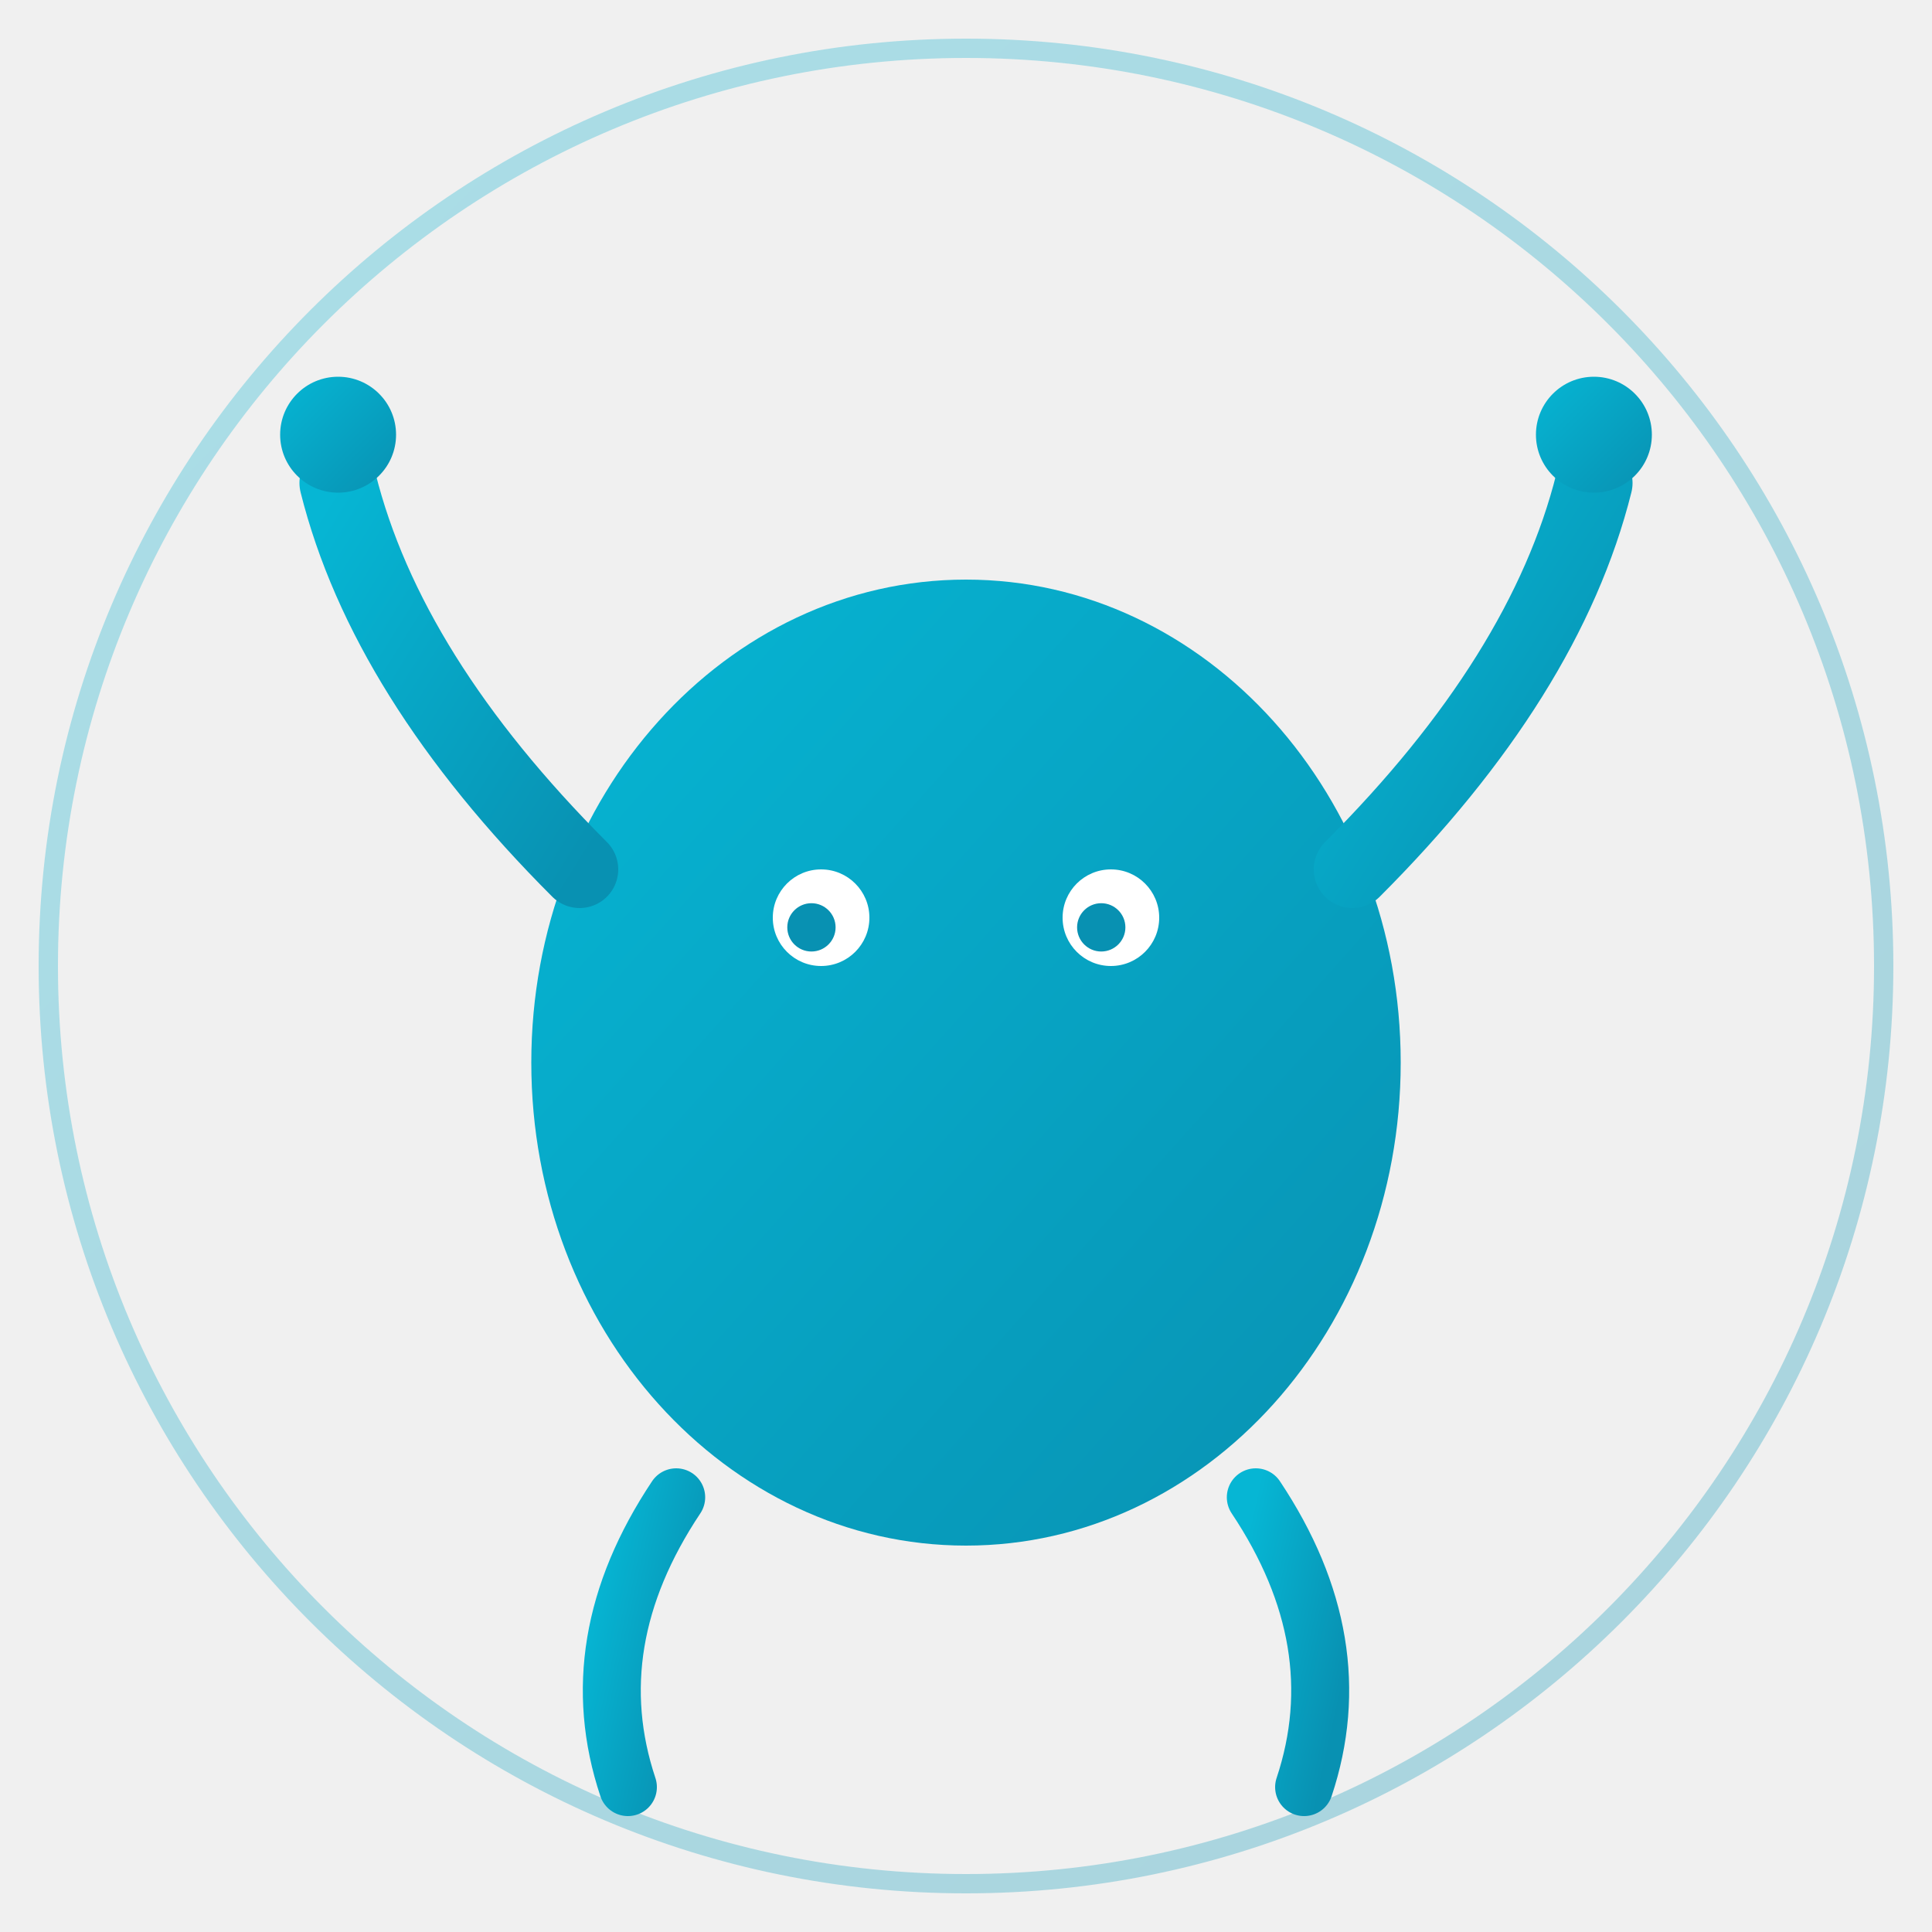
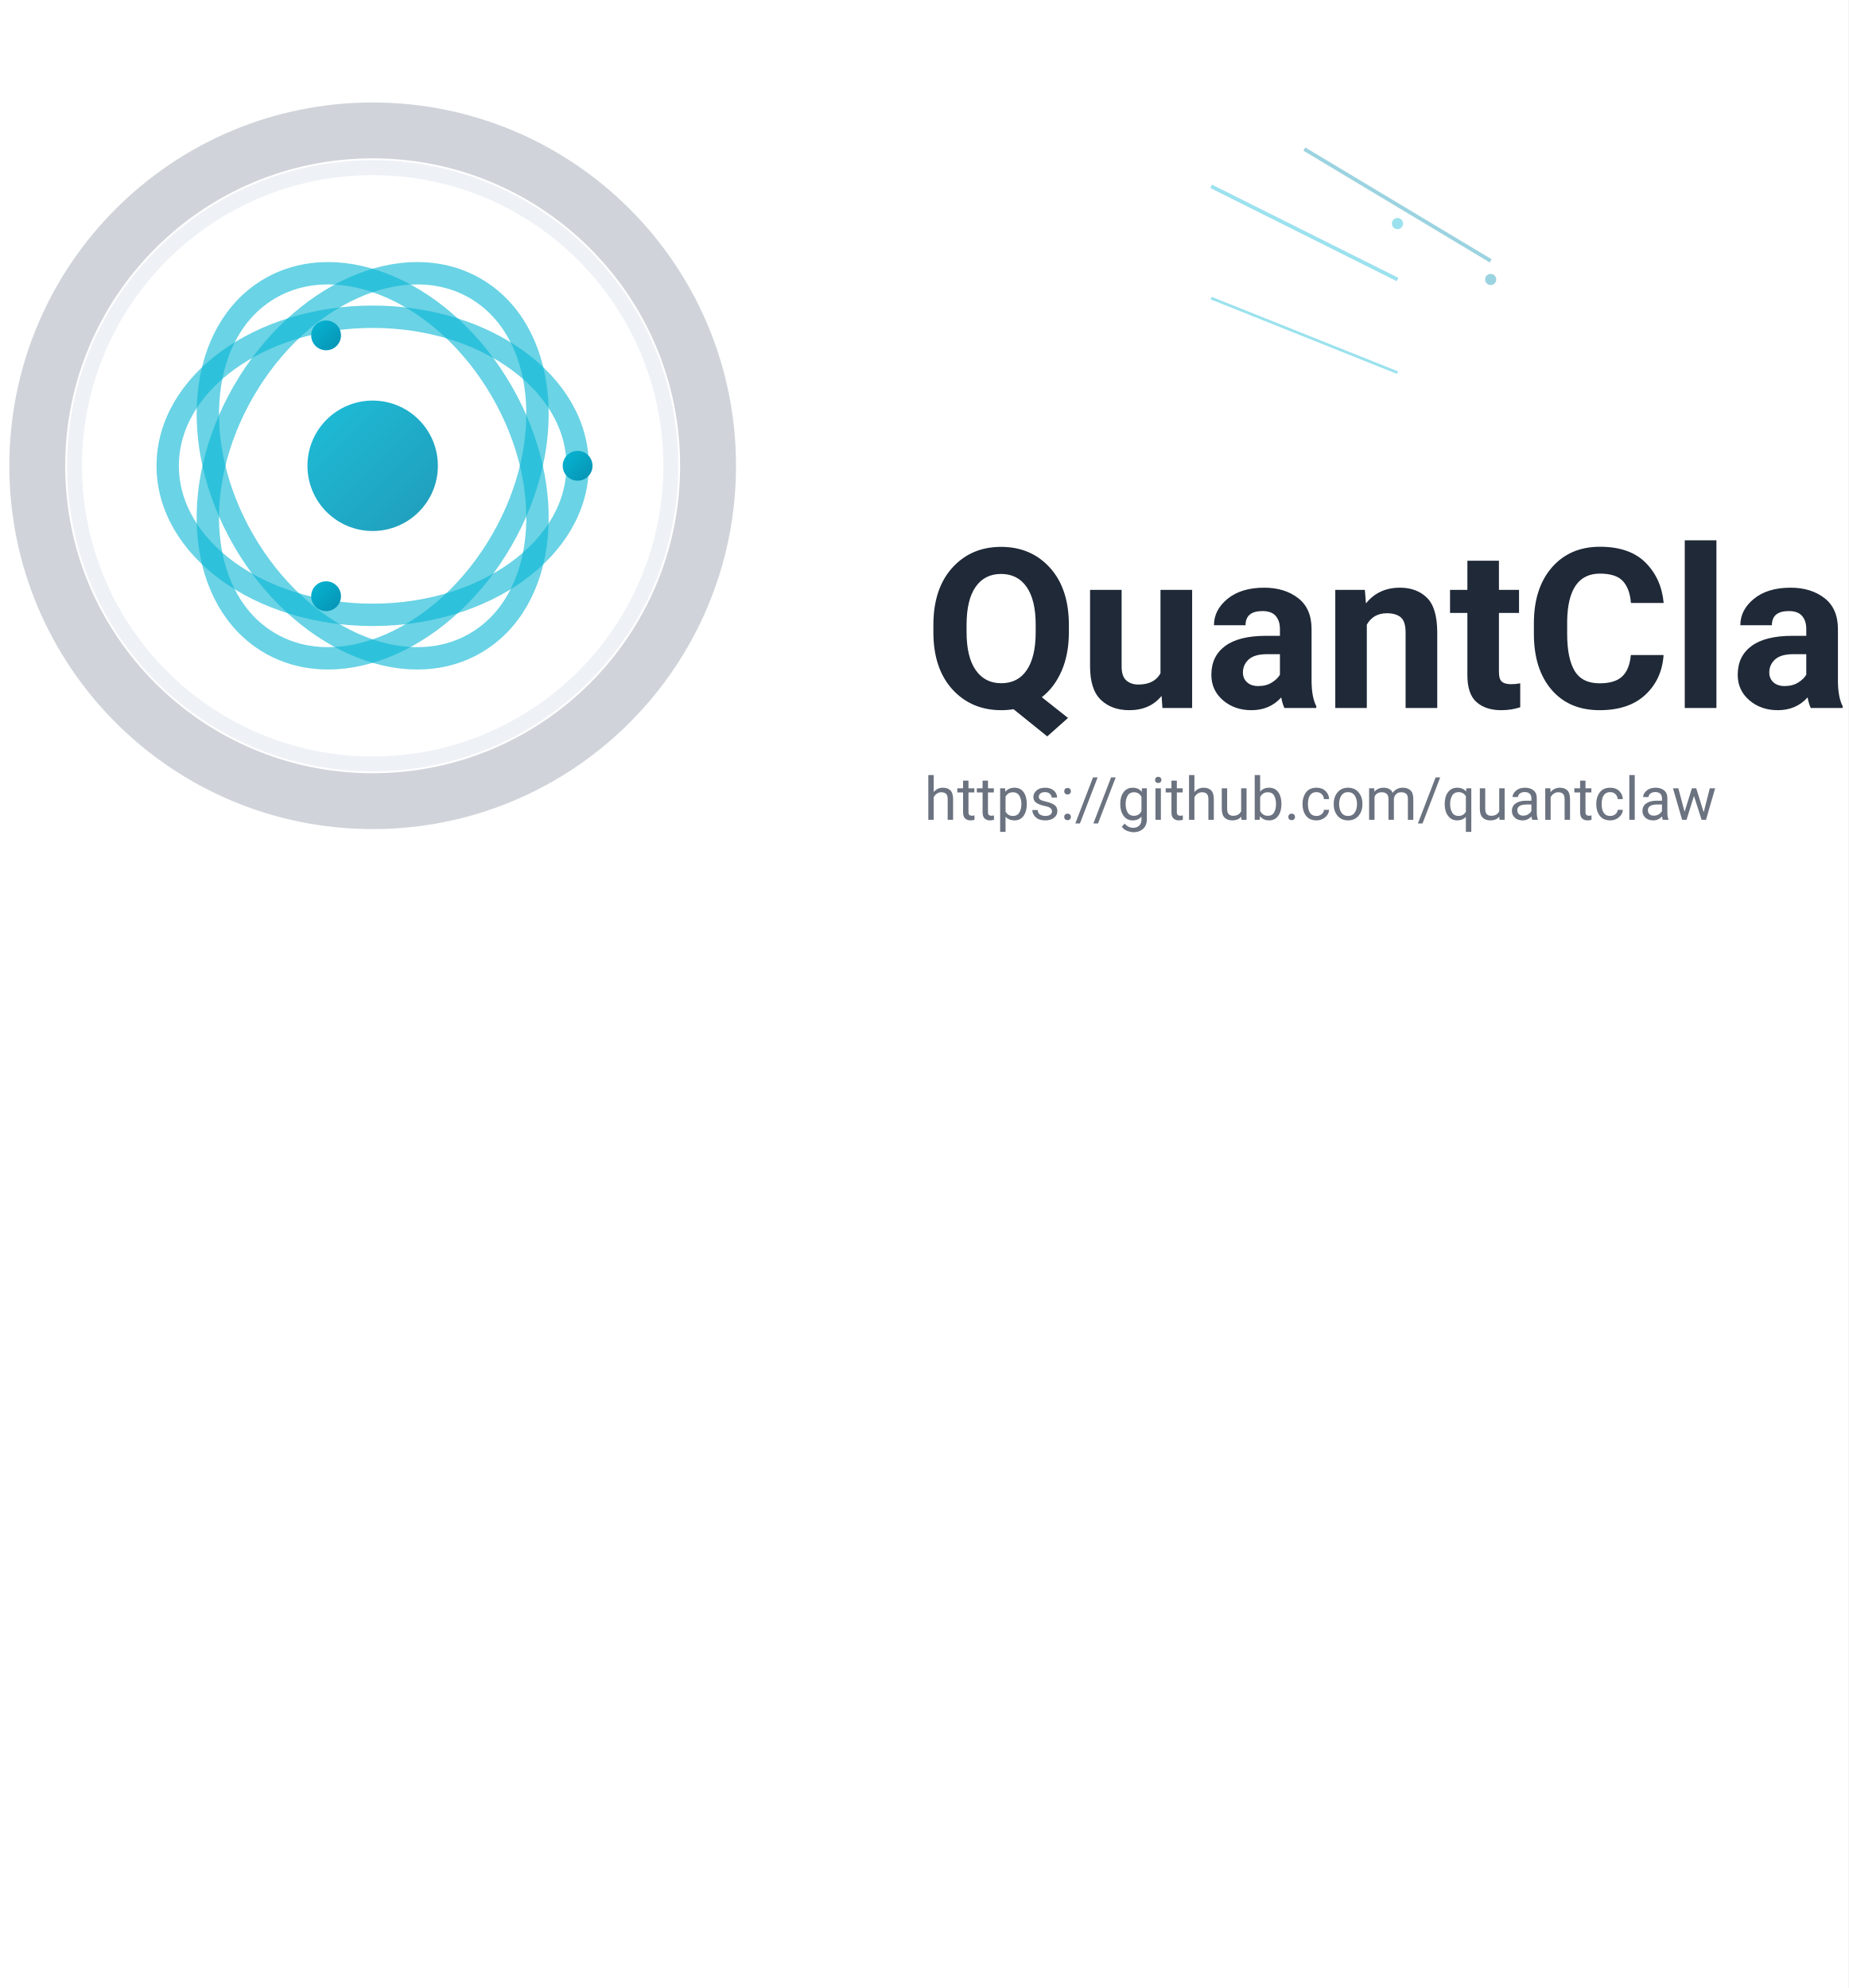
- <svg xmlns="http://www.w3.org/2000/svg" viewBox="0 0 200 200" width="200" height="200">
+ <svg xmlns="http://www.w3.org/2000/svg" viewBox="0 0 992 1067" width="992" height="1067">
  <defs>
-     <linearGradient id="grad1" x1="0%" y1="0%" x2="100%" y2="100%">
+     <style>
+       .quantclaw-text {
+         font-family: -apple-system, BlinkMacSystemFont, "Segoe UI", Roboto, sans-serif;
+         font-size: 120px;
+         font-weight: 700;
+         fill: #1f2937;
+       }
+       .quantclaw-url {
+         font-family: -apple-system, BlinkMacSystemFont, "Segoe UI", Roboto, sans-serif;
+         font-size: 32px;
+         fill: #6b7280;
+       }
+       .gradient-cyan {
+         fill: url(#cyanGradient);
+       }
+     </style>
+     <linearGradient id="cyanGradient" x1="0%" y1="0%" x2="100%" y2="100%">
      <stop offset="0%" style="stop-color:#06b6d4;stop-opacity:1" />
      <stop offset="100%" style="stop-color:#0891b2;stop-opacity:1" />
    </linearGradient>
  </defs>
-   <circle cx="100" cy="100" r="95" fill="none" stroke="url(#grad1)" stroke-width="2" opacity="0.3" />
-   <ellipse cx="100" cy="110" rx="45" ry="50" fill="url(#grad1)" />
-   <path d="M 60 90 Q 40 70 35 50" stroke="url(#grad1)" stroke-width="8" fill="none" stroke-linecap="round" />
-   <circle cx="35" cy="45" r="6" fill="url(#grad1)" />
-   <path d="M 140 90 Q 160 70 165 50" stroke="url(#grad1)" stroke-width="8" fill="none" stroke-linecap="round" />
-   <circle cx="165" cy="45" r="6" fill="url(#grad1)" />
-   <path d="M 70 155 Q 60 170 65 185" stroke="url(#grad1)" stroke-width="6" fill="none" stroke-linecap="round" />
-   <path d="M 130 155 Q 140 170 135 185" stroke="url(#grad1)" stroke-width="6" fill="none" stroke-linecap="round" />
-   <circle cx="85" cy="95" r="5" fill="#ffffff" />
-   <circle cx="115" cy="95" r="5" fill="#ffffff" />
-   <circle cx="84" cy="96" r="2.5" fill="#0891b2" />
-   <circle cx="114" cy="96" r="2.5" fill="#0891b2" />
+   <rect width="992" height="1067" fill="#ffffff" />
+   <circle cx="200" cy="250" r="180" fill="none" stroke="#b0b8c1" stroke-width="30" opacity="0.6" />
+   <circle cx="200" cy="250" r="160" fill="none" stroke="#d4dce8" stroke-width="8" opacity="0.4" />
+   <circle cx="200" cy="250" r="35" class="gradient-cyan" opacity="0.9" />
+   <ellipse cx="200" cy="250" rx="110" ry="80" fill="none" stroke="#06b6d4" stroke-width="12" opacity="0.6" transform="rotate(0 200 250)" />
+   <ellipse cx="200" cy="250" rx="110" ry="80" fill="none" stroke="#06b6d4" stroke-width="12" opacity="0.6" transform="rotate(60 200 250)" />
+   <ellipse cx="200" cy="250" rx="110" ry="80" fill="none" stroke="#06b6d4" stroke-width="12" opacity="0.6" transform="rotate(120 200 250)" />
+   <circle cx="310" cy="250" r="8" class="gradient-cyan" />
+   <circle cx="175" cy="320" r="8" class="gradient-cyan" />
+   <circle cx="175" cy="180" r="8" class="gradient-cyan" />
+   <text x="496" y="380" class="quantclaw-text">QuantClaw</text>
+   <text x="496" y="440" class="quantclaw-url">https://github.com/quantclaw</text>
+   <g opacity="0.4">
+     <line x1="650" y1="100" x2="750" y2="150" stroke="#06b6d4" stroke-width="2" />
+     <line x1="700" y1="80" x2="800" y2="140" stroke="#0891b2" stroke-width="2" />
+     <circle cx="750" cy="120" r="3" fill="#06b6d4" />
+     <circle cx="800" cy="150" r="3" fill="#0891b2" />
+     <path d="M 650 160 Q 700 180 750 200" stroke="#06b6d4" stroke-width="1.5" fill="none" />
+   </g>
</svg>
